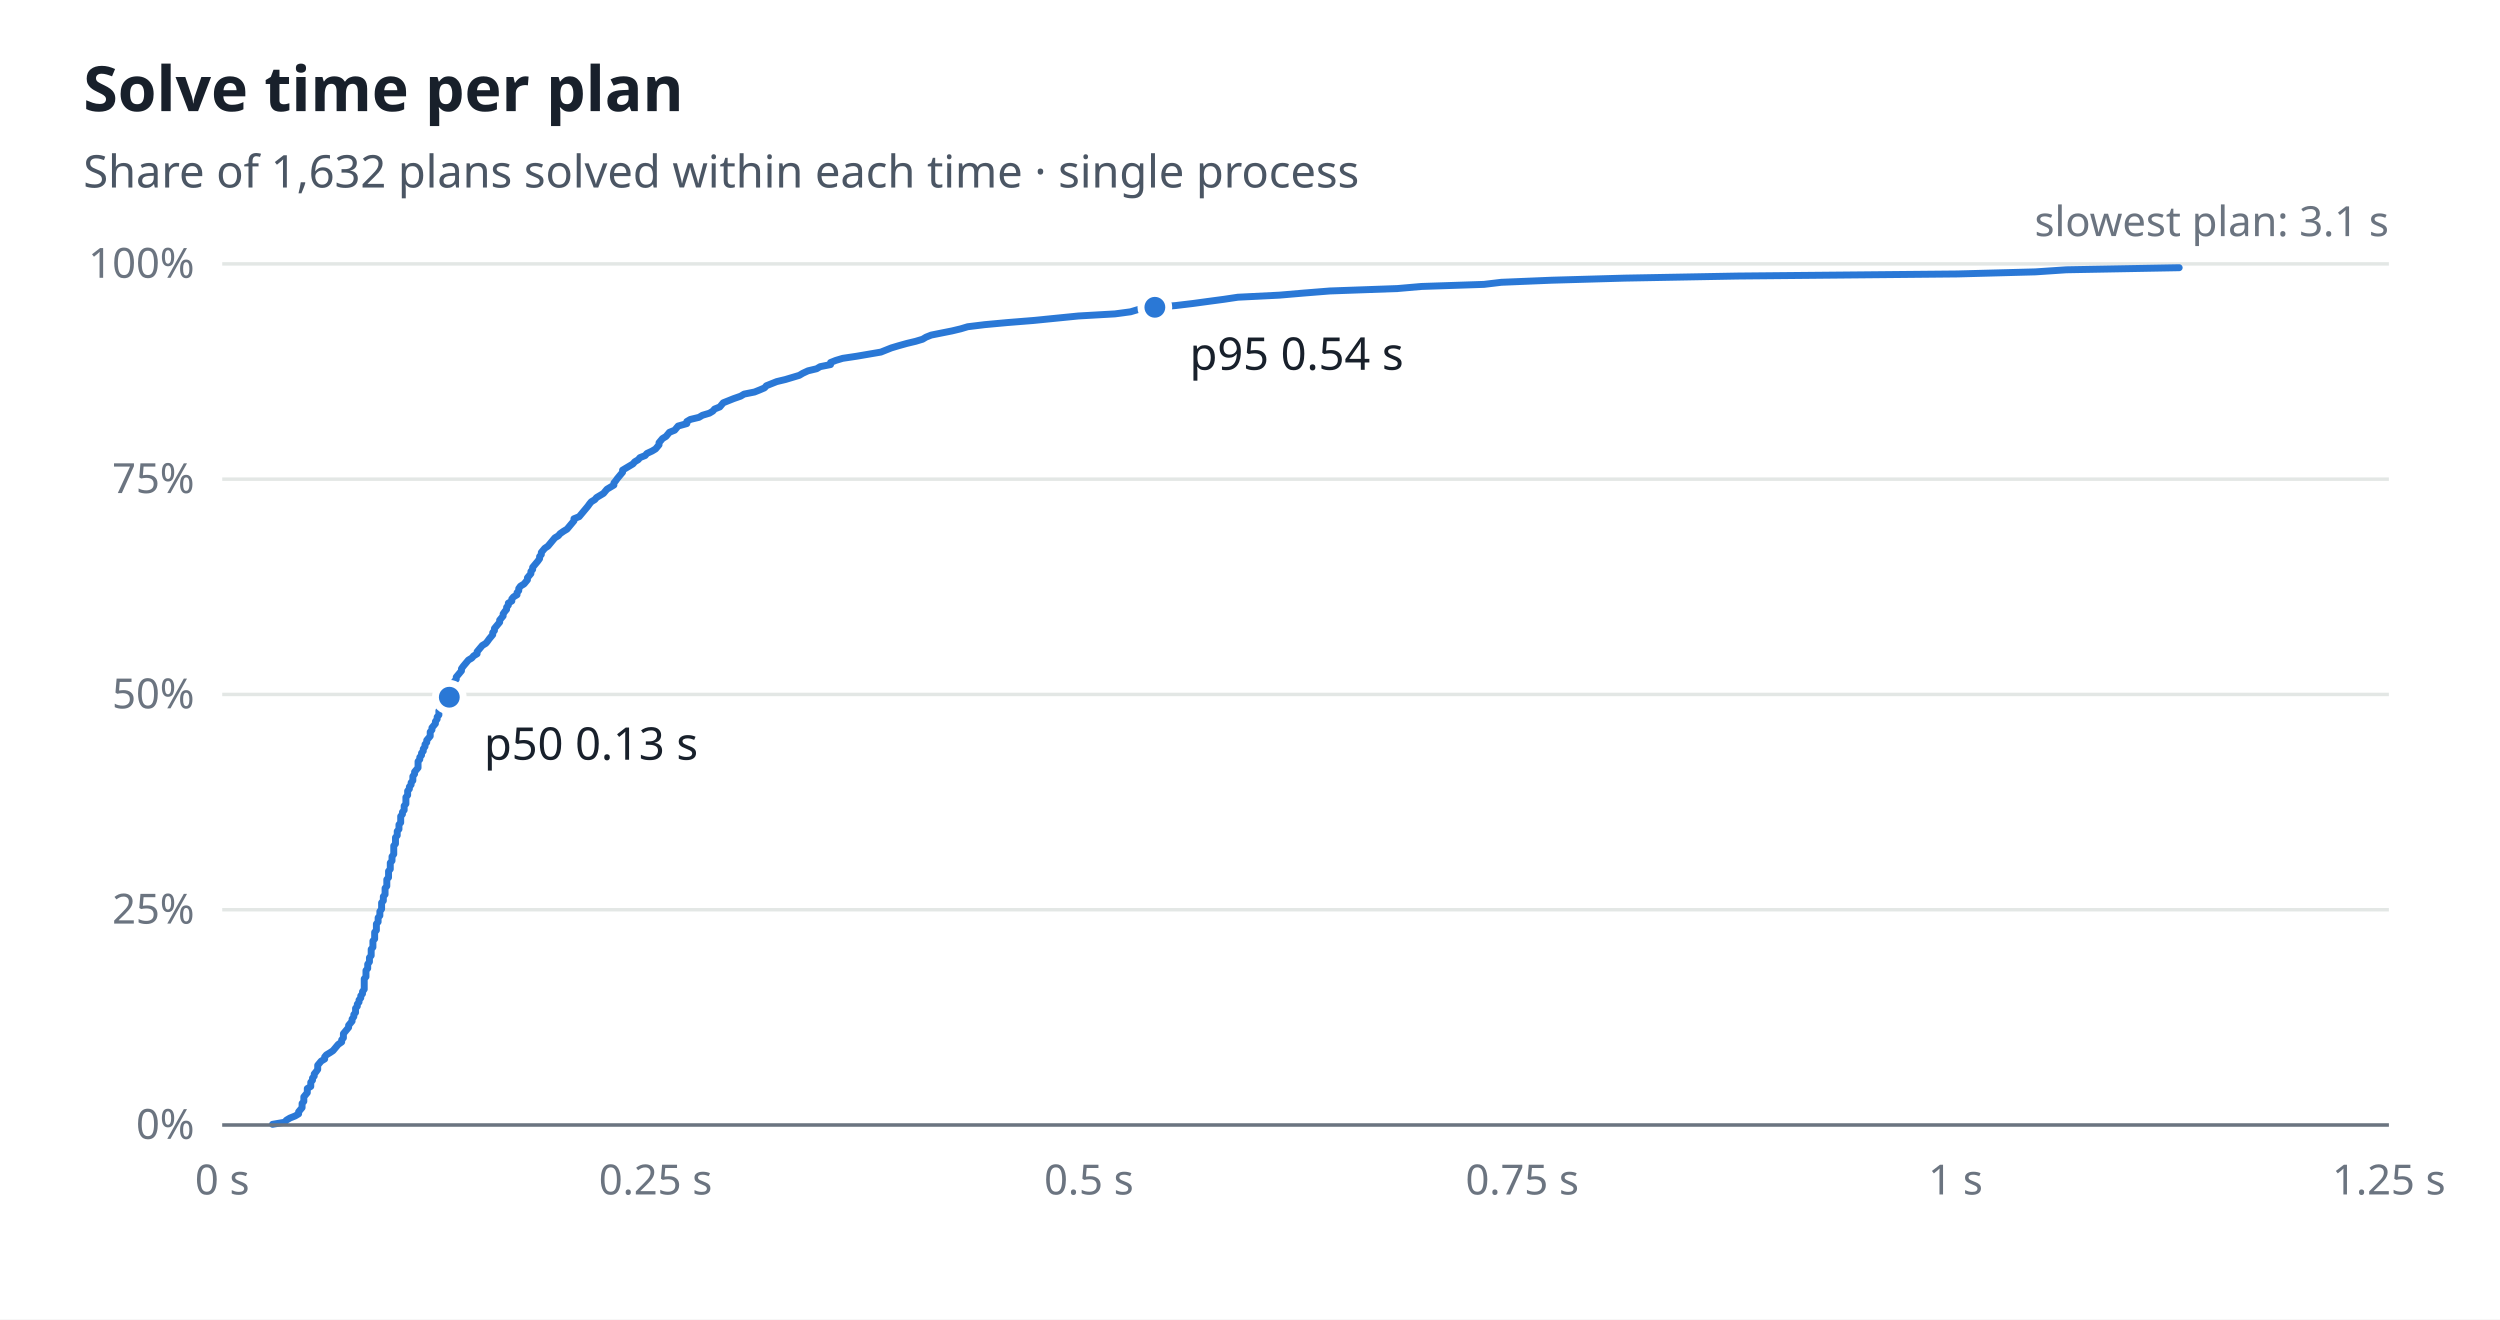
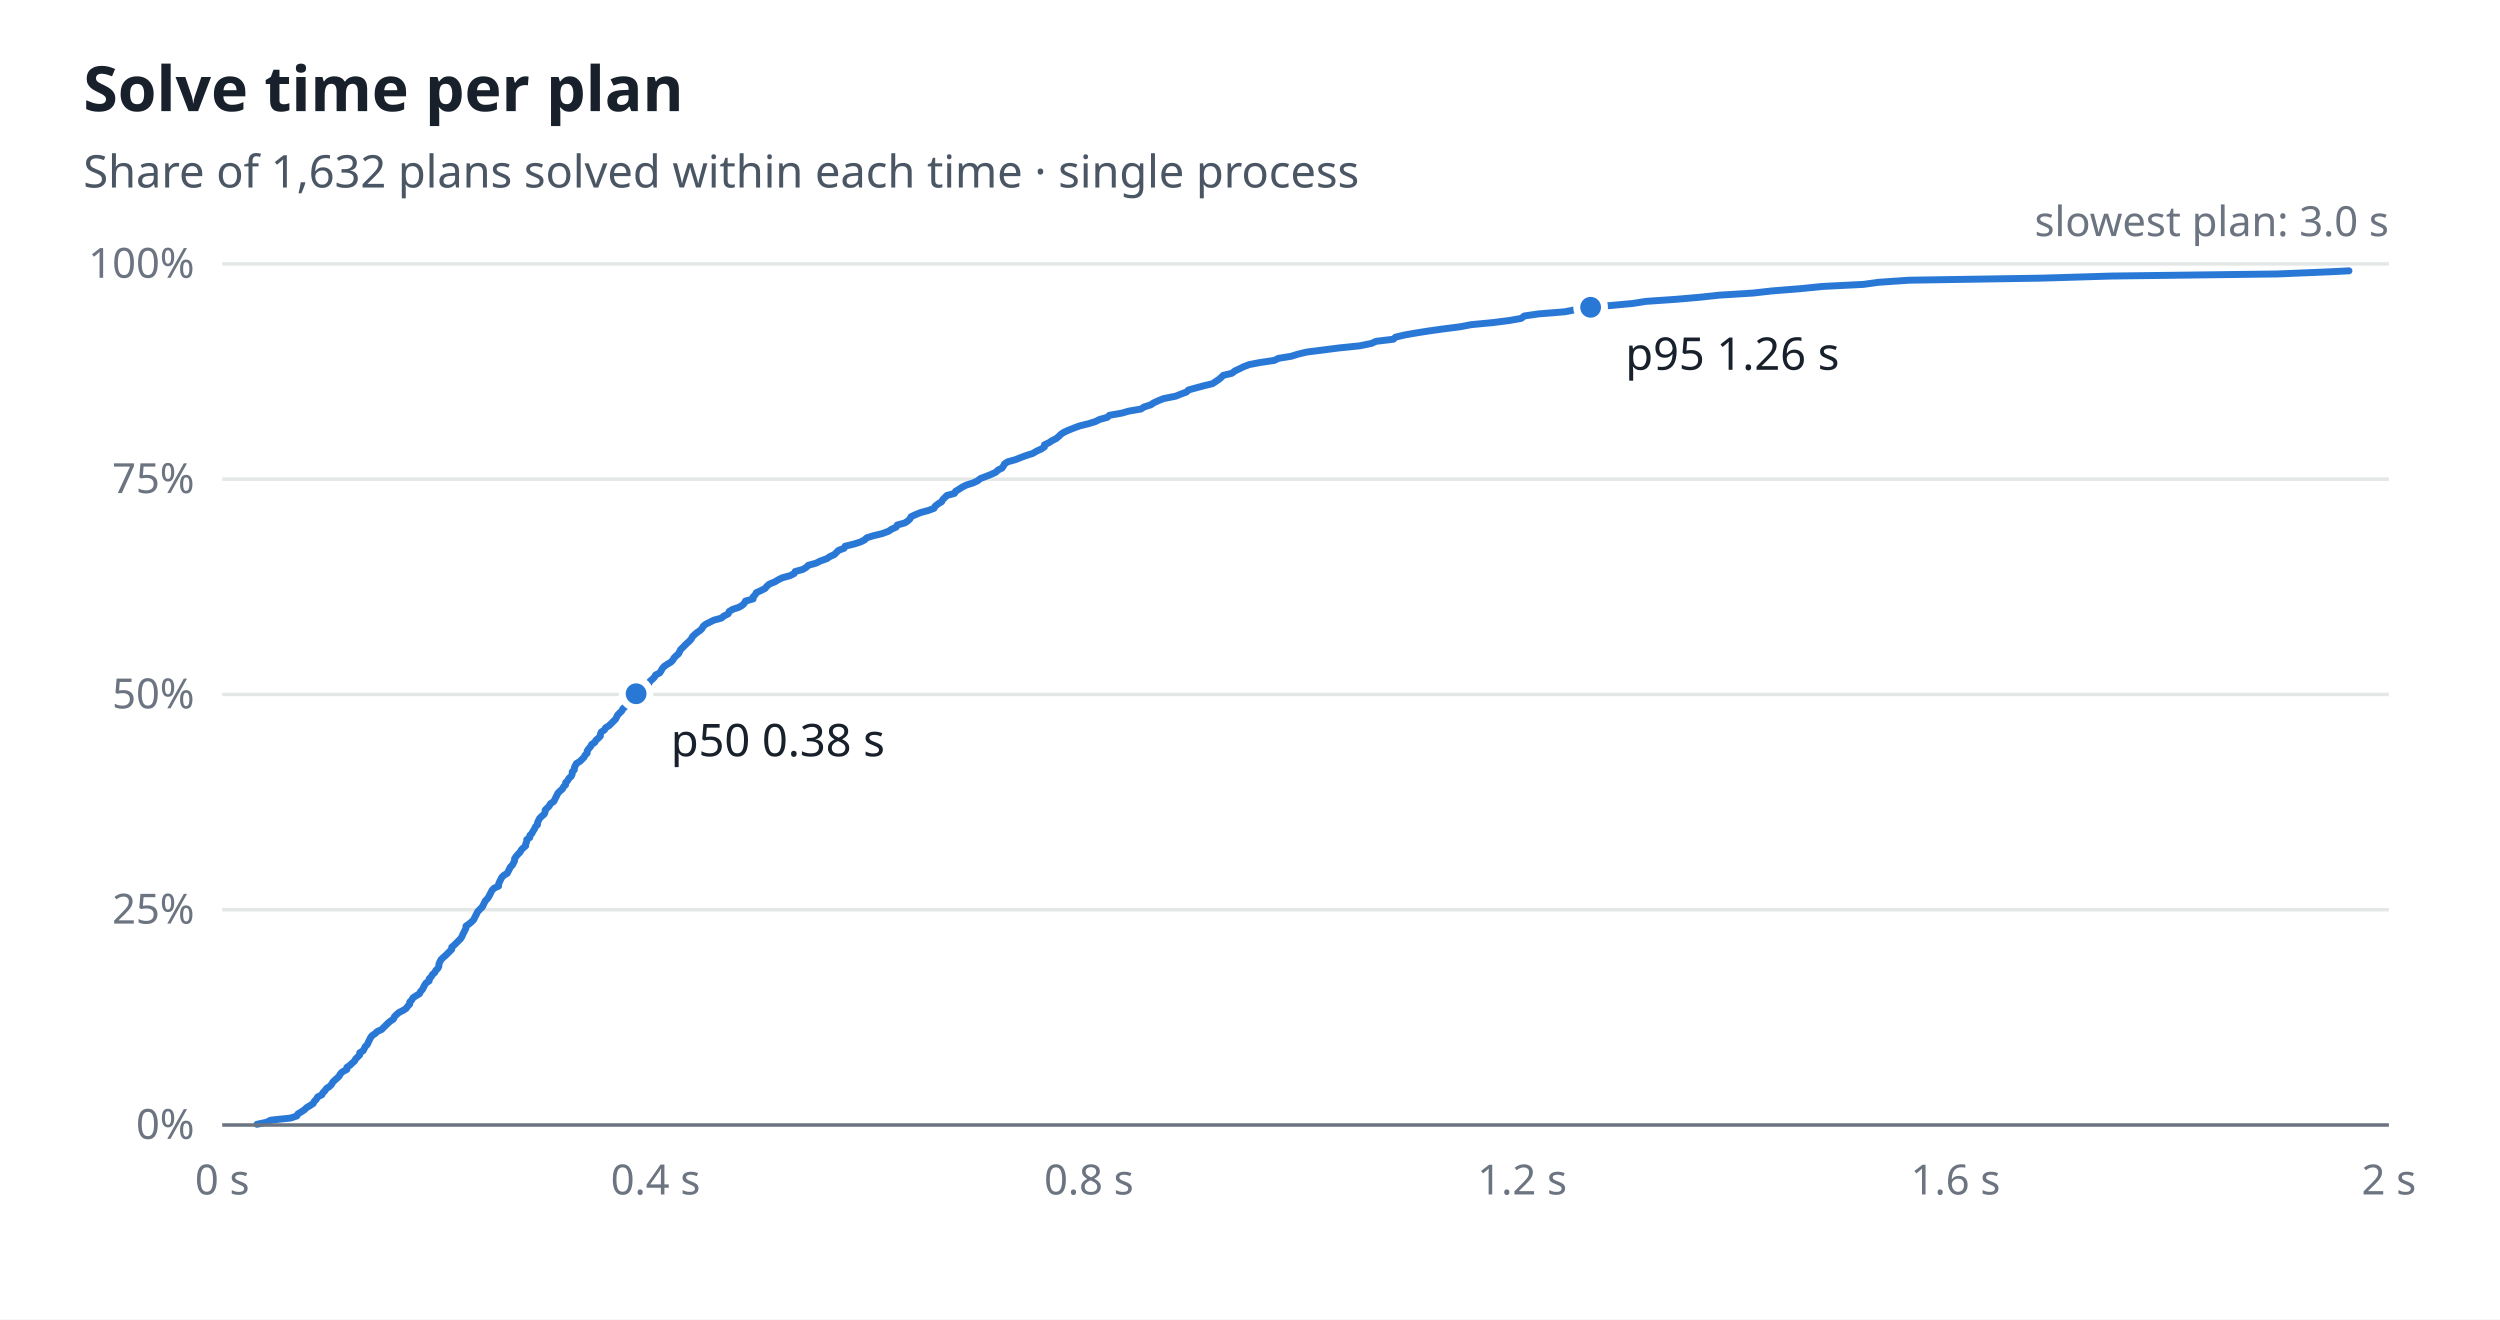
<svg xmlns="http://www.w3.org/2000/svg" viewBox="0 0 720 380" font-family="system-ui, 'Segoe UI', sans-serif" role="img" aria-label="Solve time per plan">
  <rect width="720" height="380" fill="#FFFFFF" />
  <text x="24" y="32" font-size="18" font-weight="600" fill="#18202B">Solve time per plan</text>
  <text x="24" y="54" font-size="13" fill="#4B5664">Share of 1,632 plans solved within each time · single process</text>
  <line x1="64" x2="688" y1="324.0" y2="324.0" stroke="#E3E7E5" stroke-width="1" />
  <text x="56" y="328.0" font-size="12" fill="#6B7480" text-anchor="end">0%</text>
  <line x1="64" x2="688" y1="262.0" y2="262.0" stroke="#E3E7E5" stroke-width="1" />
  <text x="56" y="266.0" font-size="12" fill="#6B7480" text-anchor="end">25%</text>
  <line x1="64" x2="688" y1="200.0" y2="200.0" stroke="#E3E7E5" stroke-width="1" />
  <text x="56" y="204.0" font-size="12" fill="#6B7480" text-anchor="end">50%</text>
  <line x1="64" x2="688" y1="138.0" y2="138.0" stroke="#E3E7E5" stroke-width="1" />
  <text x="56" y="142.0" font-size="12" fill="#6B7480" text-anchor="end">75%</text>
  <line x1="64" x2="688" y1="76.0" y2="76.0" stroke="#E3E7E5" stroke-width="1" />
  <text x="56" y="80.0" font-size="12" fill="#6B7480" text-anchor="end">100%</text>
  <text x="64.0" y="344" font-size="12" fill="#6B7480" text-anchor="middle">0 s</text>
-   <text x="188.8" y="344" font-size="12" fill="#6B7480" text-anchor="middle">0.25 s</text>
-   <text x="313.6" y="344" font-size="12" fill="#6B7480" text-anchor="middle">0.5 s</text>
-   <text x="438.4" y="344" font-size="12" fill="#6B7480" text-anchor="middle">0.75 s</text>
-   <text x="563.2" y="344" font-size="12" fill="#6B7480" text-anchor="middle">1 s</text>
-   <text x="688.0" y="344" font-size="12" fill="#6B7480" text-anchor="middle">1.25 s</text>
-   <polyline class="cdf" points="78.5,323.8 82.0,323.2 82.5,322.6 83.5,322.0 85.0,321.4 86.0,320.8 86.0,320.2 86.5,319.6 87.0,319.0 87.0,318.4 87.0,317.8 87.5,317.2 87.5,316.6 87.5,315.9 88.0,315.3 88.5,314.7 88.5,314.1 88.5,313.5 89.5,312.9 89.5,312.3 89.5,311.7 90.0,311.1 90.0,310.5 90.5,309.9 90.5,309.3 91.0,308.7 91.5,308.0 91.5,307.4 91.5,306.8 92.0,306.2 92.5,305.6 93.5,305.0 93.5,304.4 94.0,303.8 95.0,303.2 95.9,302.6 96.4,302.0 96.9,301.4 97.4,300.8 98.4,300.1 98.4,299.5 98.9,298.9 98.9,298.3 98.9,297.7 99.4,297.1 99.9,296.5 100.4,295.9 100.4,295.3 100.9,294.7 101.4,294.1 101.4,293.5 101.9,292.8 101.9,292.2 102.4,291.6 102.4,291.0 102.4,290.4 102.9,289.8 102.9,289.2 103.4,288.6 103.4,288.0 103.9,287.4 103.9,286.8 104.4,286.2 104.4,285.6 104.9,284.9 104.9,284.3 104.9,283.7 104.9,283.1 104.9,282.5 104.9,281.9 105.4,281.3 105.4,280.7 105.4,280.1 105.4,279.5 105.9,278.9 105.9,278.3 105.9,277.7 106.4,277.0 106.4,276.4 106.4,275.8 106.9,275.2 106.9,274.6 106.9,274.0 106.9,273.4 107.4,272.8 107.4,272.2 107.4,271.6 107.4,271.0 107.9,270.4 107.9,269.8 107.9,269.1 107.9,268.5 108.4,267.9 108.4,267.3 108.4,266.7 108.4,266.1 108.9,265.5 108.9,264.9 108.9,264.3 109.4,263.7 109.4,263.1 109.4,262.5 109.9,261.8 109.9,261.2 109.9,260.6 109.9,260.0 110.4,259.4 110.4,258.8 110.4,258.2 110.9,257.6 110.9,257.0 110.9,256.4 110.9,255.8 111.4,255.2 111.4,254.6 111.4,253.9 111.4,253.3 111.9,252.7 111.9,252.1 111.9,251.5 111.9,250.9 112.4,250.3 112.4,249.7 112.4,249.1 112.4,248.5 112.9,247.9 112.9,247.3 112.9,246.7 113.4,246.0 113.4,245.4 113.4,244.8 113.4,244.2 113.4,243.6 113.9,243.0 113.9,242.4 113.9,241.8 113.9,241.2 114.4,240.6 114.4,240.0 114.4,239.4 114.9,238.8 114.9,238.1 114.9,237.5 115.4,236.9 115.4,236.3 115.4,235.7 115.4,235.1 115.9,234.5 115.9,233.9 116.4,233.3 116.4,232.7 116.4,232.1 116.9,231.5 116.9,230.8 116.9,230.2 116.9,229.6 117.4,229.0 117.4,228.4 117.4,227.8 117.9,227.2 117.9,226.6 118.4,226.0 118.4,225.4 118.9,224.8 118.9,224.2 118.9,223.6 119.4,222.9 119.4,222.3 119.9,221.7 120.4,221.1 120.4,220.5 120.4,219.9 120.4,219.3 120.9,218.7 120.9,218.1 121.4,217.5 121.4,216.9 121.9,216.3 121.9,215.7 122.4,215.0 122.4,214.4 122.9,213.8 122.9,213.2 123.4,212.6 123.9,212.0 123.9,211.4 123.9,210.8 124.4,210.2 124.4,209.6 124.9,209.0 125.4,208.4 125.4,207.8 125.9,207.1 125.9,206.5 126.4,205.9 126.4,205.3 126.4,204.7 127.4,204.1 127.9,203.5 127.9,202.9 128.4,202.3 128.9,201.7 128.9,201.1 129.4,200.5 129.4,199.8 129.9,199.2 129.9,198.6 130.4,198.0 130.4,197.4 130.9,196.8 130.9,196.2 131.4,195.6 131.4,195.0 131.9,194.4 132.4,193.8 132.9,193.2 132.9,192.6 133.4,191.9 133.9,191.3 134.4,190.7 134.9,190.1 135.9,189.5 136.4,188.9 137.4,188.3 137.4,187.7 137.9,187.1 138.4,186.5 138.9,185.9 139.9,185.3 140.4,184.7 140.9,184.0 141.4,183.4 141.9,182.8 141.9,182.2 142.4,181.6 142.4,181.0 142.9,180.4 143.4,179.8 143.9,179.2 143.9,178.6 144.4,178.0 144.9,177.4 144.9,176.8 145.4,176.1 145.9,175.5 145.9,174.9 146.4,174.3 146.4,173.7 147.4,173.1 147.4,172.5 147.9,171.9 148.9,171.3 148.9,170.7 149.4,170.1 149.4,169.5 149.9,168.8 150.9,168.2 151.4,167.6 151.9,167.0 151.9,166.4 152.4,165.8 152.9,165.2 152.9,164.6 153.4,164.0 153.4,163.4 153.9,162.8 154.4,162.2 154.9,161.6 155.4,160.9 155.4,160.3 155.9,159.7 155.9,159.1 156.4,158.5 156.9,157.9 157.8,157.3 158.3,156.7 158.8,156.1 159.3,155.5 159.8,154.9 160.8,154.3 161.3,153.7 162.3,153.0 163.3,152.4 163.8,151.8 164.3,151.2 164.8,150.6 165.3,150.0 165.3,149.4 166.8,148.8 167.3,148.2 167.8,147.6 168.3,147.0 168.8,146.4 169.3,145.8 169.8,145.1 170.3,144.5 171.3,143.9 171.8,143.3 172.8,142.7 173.8,142.1 174.3,141.5 174.8,140.9 175.8,140.3 176.8,139.7 176.8,139.1 177.3,138.5 177.8,137.8 178.3,137.2 178.8,136.6 179.3,136.0 179.3,135.4 180.3,134.8 181.3,134.2 182.3,133.6 182.8,133.0 183.8,132.4 184.3,131.8 185.8,131.2 186.3,130.6 187.8,129.9 188.8,129.3 189.3,128.7 189.8,128.1 189.8,127.5 190.3,126.9 190.8,126.3 191.8,125.7 192.3,125.1 192.8,124.5 194.3,123.9 194.8,123.3 195.3,122.7 197.8,122.0 197.8,121.4 198.8,120.8 201.3,120.2 202.3,119.6 204.3,119.0 205.3,118.4 205.8,117.8 207.3,117.2 207.8,116.6 208.3,116.0 209.8,115.4 211.3,114.8 213.3,114.1 214.3,113.5 217.3,112.9 218.8,112.3 220.2,111.7 220.7,111.1 222.2,110.5 223.7,109.9 226.2,109.3 228.2,108.7 230.2,108.1 231.2,107.5 232.7,106.8 235.2,106.2 236.2,105.6 239.2,105.0 239.2,104.4 240.7,103.8 242.7,103.2 246.7,102.6 250.2,102.0 253.7,101.4 255.2,100.8 256.7,100.2 258.7,99.6 261.2,98.9 263.7,98.3 265.7,97.7 266.7,97.1 268.2,96.5 271.2,95.9 274.2,95.3 276.7,94.7 278.7,94.1 283.6,93.5 290.1,92.9 297.6,92.3 303.6,91.7 310.6,91.0 321.1,90.4 325.6,89.8 327.6,89.2 331.6,88.6 338.6,88.0 343.6,87.4 348.0,86.8 352.5,86.2 356.5,85.6 368.5,85.0 375.5,84.4 383.0,83.8 402.5,83.1 409.4,82.5 427.4,81.9 432.4,81.3 446.9,80.7 467.9,80.1 500.3,79.5 563.7,78.9 586.2,78.3 595.1,77.7 627.6,77.1" fill="none" stroke="#2A78D6" stroke-width="2" stroke-linejoin="round" stroke-linecap="round" />
-   <circle class="marker" cx="129.4" cy="200.8" r="4" fill="#2A78D6" stroke="#FFFFFF" stroke-width="2" />
-   <text x="139.4" y="218.8" font-size="13" fill="#18202B">p50 0.13 s</text>
-   <circle class="marker" cx="332.6" cy="88.5" r="4" fill="#2A78D6" stroke="#FFFFFF" stroke-width="2" />
-   <text x="342.6" y="106.5" font-size="13" fill="#18202B">p95 0.54 s</text>
-   <text x="688" y="68" font-size="12" fill="#6B7480" text-anchor="end">slowest plan: 3.1 s</text>
+   <text x="188.8" y="344" font-size="12" fill="#6B7480" text-anchor="middle">0.4 s</text>
+   <text x="313.6" y="344" font-size="12" fill="#6B7480" text-anchor="middle">0.8 s</text>
+   <text x="438.4" y="344" font-size="12" fill="#6B7480" text-anchor="middle">1.2 s</text>
+   <text x="563.2" y="344" font-size="12" fill="#6B7480" text-anchor="middle">1.6 s</text>
+   <text x="688.0" y="344" font-size="12" fill="#6B7480" text-anchor="middle">2 s</text>
+   <polyline class="cdf" points="74.0,323.8 76.8,323.2 78.0,322.6 83.7,322.0 85.5,321.4 85.8,320.8 86.8,320.2 87.7,319.6 88.3,319.0 89.3,318.4 90.2,317.8 90.5,317.2 91.1,316.6 91.5,315.9 92.7,315.3 93.0,314.7 93.6,314.1 94.0,313.5 94.9,312.9 95.5,312.3 95.8,311.7 96.4,311.1 97.1,310.5 97.7,309.9 98.0,309.3 98.6,308.7 99.9,308.0 99.9,307.4 100.8,306.8 101.4,306.2 102.1,305.6 102.4,305.0 103.0,304.4 103.6,303.8 103.6,303.2 104.6,302.6 104.9,302.0 105.2,301.4 105.8,300.8 106.1,300.1 106.4,299.5 106.7,298.9 107.1,298.3 108.0,297.7 108.6,297.1 109.9,296.5 110.5,295.9 111.1,295.3 111.7,294.7 112.4,294.1 113.3,293.5 113.6,292.8 114.2,292.2 114.9,291.6 116.1,291.0 117.0,290.4 117.4,289.8 118.0,289.2 118.0,288.6 118.6,288.0 118.9,287.4 119.8,286.8 120.8,286.2 121.1,285.6 121.7,284.9 122.0,284.3 122.3,283.7 122.7,283.1 123.6,282.5 123.6,281.9 124.2,281.3 124.5,280.7 125.2,280.1 125.5,279.5 126.1,278.9 126.4,278.3 126.4,277.7 126.7,277.0 127.0,276.4 127.6,275.8 128.3,275.2 128.9,274.6 129.5,274.0 130.1,273.4 130.1,272.8 130.8,272.2 131.4,271.6 132.0,271.0 132.6,270.4 133.0,269.8 133.3,269.1 133.6,268.5 133.9,267.9 134.2,267.3 134.2,266.7 135.1,266.1 135.8,265.5 136.4,264.9 136.7,264.3 137.0,263.7 137.3,263.1 137.6,262.5 138.3,261.8 138.9,261.2 139.2,260.6 139.5,260.0 139.8,259.4 140.4,258.8 140.8,258.2 141.1,257.6 141.4,257.0 141.7,256.4 142.3,255.8 143.6,255.2 143.6,254.6 143.9,253.9 144.2,253.3 144.5,252.7 145.1,252.1 146.1,251.5 146.4,250.9 146.7,250.3 147.0,249.7 147.6,249.1 147.9,248.5 148.2,247.9 148.2,247.3 148.6,246.7 149.2,246.0 149.8,245.4 150.1,244.8 150.7,244.2 151.4,243.6 151.4,243.0 151.7,242.4 151.7,241.8 152.6,241.2 152.6,240.6 153.2,240.0 153.5,239.4 153.9,238.8 154.2,238.1 154.8,237.5 154.8,236.9 155.1,236.3 155.4,235.7 156.0,235.1 156.7,234.5 157.0,233.9 157.0,233.3 157.6,232.7 158.2,232.1 158.5,231.5 159.5,230.8 159.8,230.2 160.1,229.6 160.4,229.0 160.7,228.4 161.3,227.8 162.0,227.2 162.3,226.6 162.9,226.0 162.9,225.4 163.5,224.8 163.8,224.2 164.5,223.6 164.8,222.9 164.8,222.3 165.4,221.7 165.4,221.1 165.7,220.5 166.0,219.9 167.0,219.3 167.6,218.7 168.2,218.1 168.5,217.5 169.1,216.9 169.1,216.3 169.5,215.7 170.1,215.0 170.4,214.4 171.3,213.8 171.6,213.2 172.3,212.6 172.9,212.0 172.9,211.4 173.2,210.8 174.1,210.2 174.4,209.6 175.4,209.0 176.0,208.4 176.6,207.8 177.3,207.1 177.6,206.5 177.9,205.9 178.5,205.3 179.1,204.7 179.4,204.1 180.1,203.5 180.7,202.9 181.3,202.3 181.6,201.7 181.9,201.1 182.2,200.5 183.2,199.8 183.5,199.2 184.1,198.6 185.1,198.0 185.7,197.4 186.9,196.8 187.2,196.2 187.9,195.6 188.5,195.0 188.8,194.4 190.0,193.8 190.4,193.2 190.7,192.6 191.3,191.9 192.2,191.3 193.2,190.7 193.8,190.1 194.1,189.5 194.7,188.9 195.4,188.3 195.7,187.7 196.0,187.1 196.6,186.5 197.2,185.9 197.8,185.3 198.5,184.7 199.1,184.0 199.4,183.4 200.0,182.8 200.7,182.2 201.6,181.6 202.2,181.0 202.5,180.4 203.2,179.8 204.4,179.2 205.6,178.6 207.8,178.0 208.5,177.4 209.7,176.8 210.0,176.1 211.0,175.5 212.8,174.9 213.8,174.3 214.4,173.7 214.7,173.1 216.9,172.5 216.9,171.9 217.5,171.3 217.8,170.7 219.1,170.1 220.3,169.5 220.9,168.8 221.6,168.2 223.1,167.6 224.1,167.0 225.3,166.4 227.5,165.8 228.7,165.2 229.0,164.6 231.2,164.0 232.2,163.4 232.8,162.8 235.0,162.2 236.2,161.6 238.1,160.9 239.0,160.3 240.3,159.7 240.9,159.1 241.5,158.5 243.1,157.9 243.4,157.3 245.9,156.7 247.8,156.1 249.0,155.5 249.6,154.9 251.5,154.3 254.0,153.7 255.9,153.0 256.8,152.4 258.1,151.8 258.4,151.2 260.6,150.6 261.5,150.0 262.1,149.4 262.4,148.8 263.7,148.2 265.2,147.6 267.4,147.0 269.0,146.4 269.3,145.8 270.2,145.1 271.2,144.5 271.5,143.9 272.1,143.3 272.7,142.7 274.9,142.1 275.2,141.5 276.2,140.9 277.1,140.3 278.3,139.7 280.2,139.1 281.5,138.5 282.4,137.8 284.0,137.2 285.5,136.6 286.8,136.0 287.4,135.4 288.6,134.8 289.0,134.2 289.3,133.6 290.2,133.0 292.4,132.4 293.9,131.8 295.5,131.2 297.4,130.6 298.6,129.9 299.9,129.3 300.8,128.7 300.8,128.1 302.1,127.5 303.0,126.9 304.2,126.3 304.9,125.7 305.5,125.1 306.4,124.5 307.7,123.9 309.2,123.3 310.8,122.7 313.6,122.0 315.5,121.4 316.7,120.8 318.9,120.2 319.5,119.6 323.0,119.0 325.1,118.4 328.6,117.8 329.5,117.2 331.4,116.6 332.3,116.0 333.6,115.4 335.1,114.8 338.6,114.1 340.1,113.5 341.7,112.9 342.3,112.3 344.5,111.7 346.7,111.1 349.2,110.5 350.1,109.9 351.0,109.3 351.7,108.7 352.3,108.1 354.8,107.5 355.7,106.8 357.0,106.2 358.2,105.6 359.8,105.0 362.9,104.4 367.0,103.8 368.2,103.2 371.9,102.6 373.8,102.0 376.3,101.4 381.0,100.8 385.7,100.2 391.6,99.6 395.0,98.9 396.3,98.3 401.3,97.7 401.9,97.1 404.4,96.5 407.8,95.9 411.6,95.3 415.9,94.7 420.6,94.1 423.7,93.5 430.0,92.9 434.7,92.3 438.1,91.7 439.0,91.0 443.1,90.4 450.6,89.8 453.7,89.2 457.1,88.6 463.7,88.0 470.2,87.4 474.0,86.8 482.7,86.2 489.6,85.6 495.2,85.0 504.9,84.4 510.2,83.8 518.9,83.1 524.8,82.5 536.7,81.9 541.0,81.3 549.8,80.7 588.2,80.1 608.1,79.5 655.9,78.9 670.5,78.3 676.5,78.0" fill="none" stroke="#2A78D6" stroke-width="2" stroke-linejoin="round" stroke-linecap="round" />
+   <circle class="marker" cx="183.2" cy="199.8" r="4" fill="#2A78D6" stroke="#FFFFFF" stroke-width="2" />
+   <text x="193.2" y="217.8" font-size="13" fill="#18202B">p50 0.38 s</text>
+   <circle class="marker" cx="458.1" cy="88.5" r="4" fill="#2A78D6" stroke="#FFFFFF" stroke-width="2" />
+   <text x="468.1" y="106.5" font-size="13" fill="#18202B">p95 1.26 s</text>
+   <text x="688" y="68" font-size="12" fill="#6B7480" text-anchor="end">slowest plan: 3.0 s</text>
  <line x1="64" x2="688" y1="324" y2="324" stroke="#6B7480" stroke-width="1" />
</svg>
